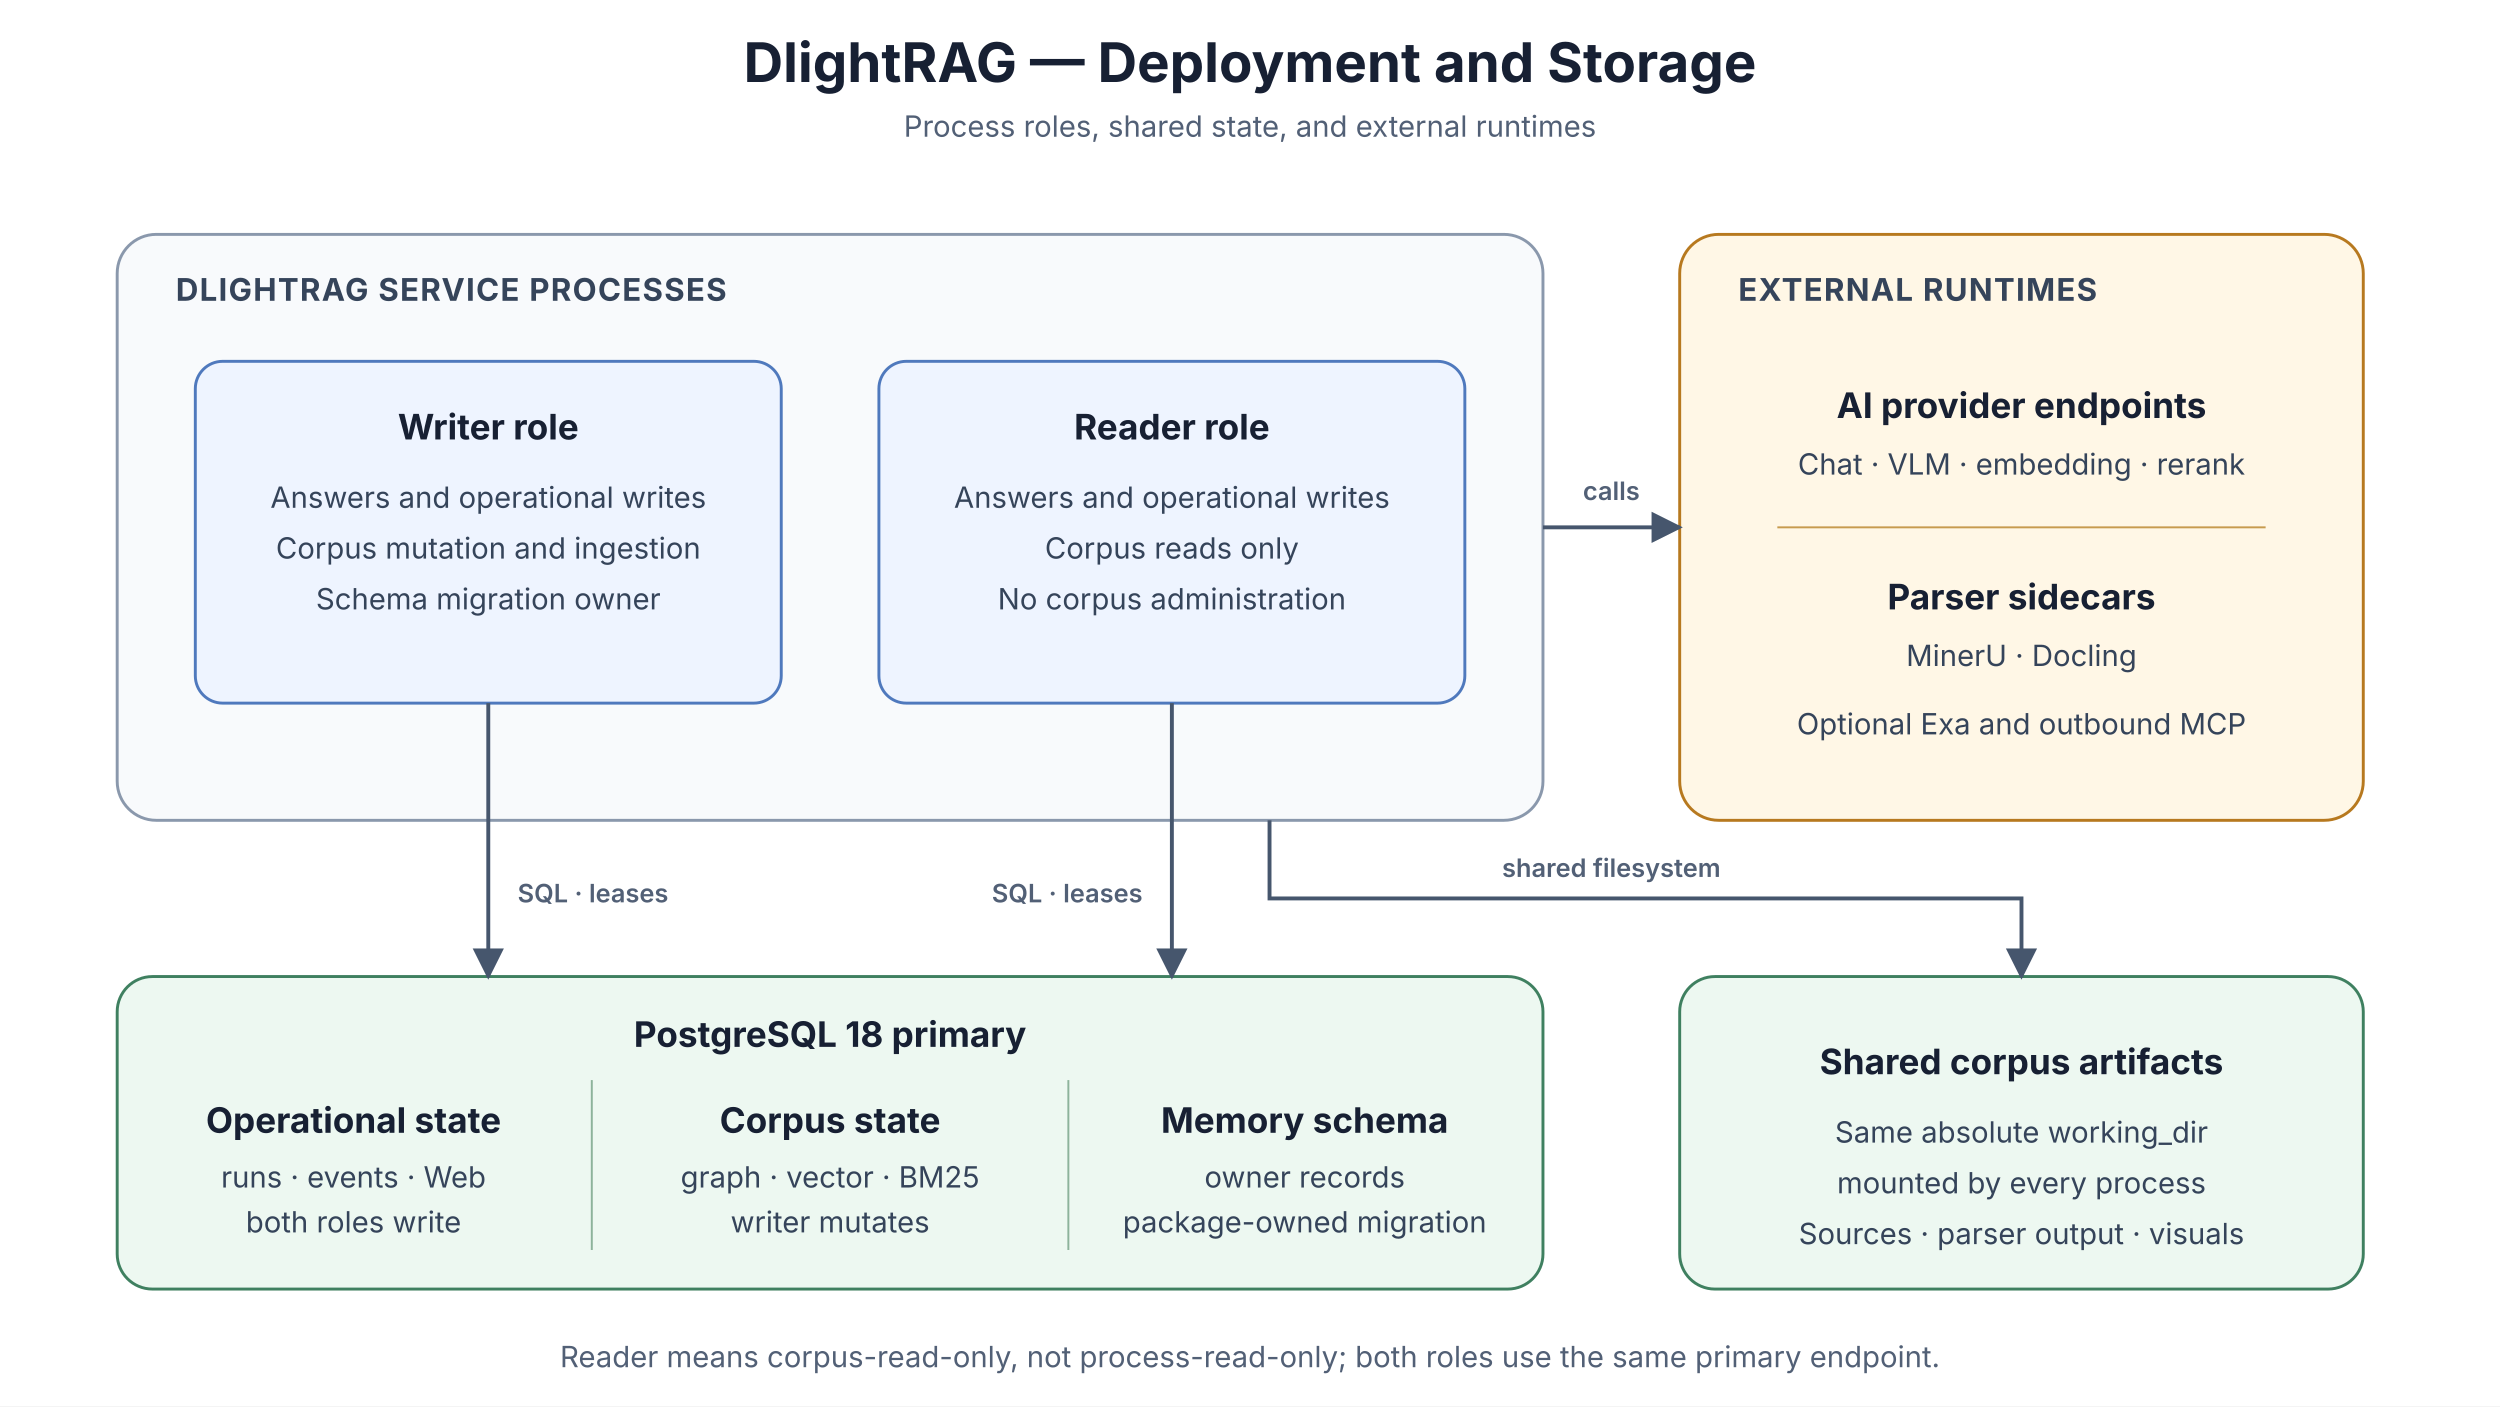
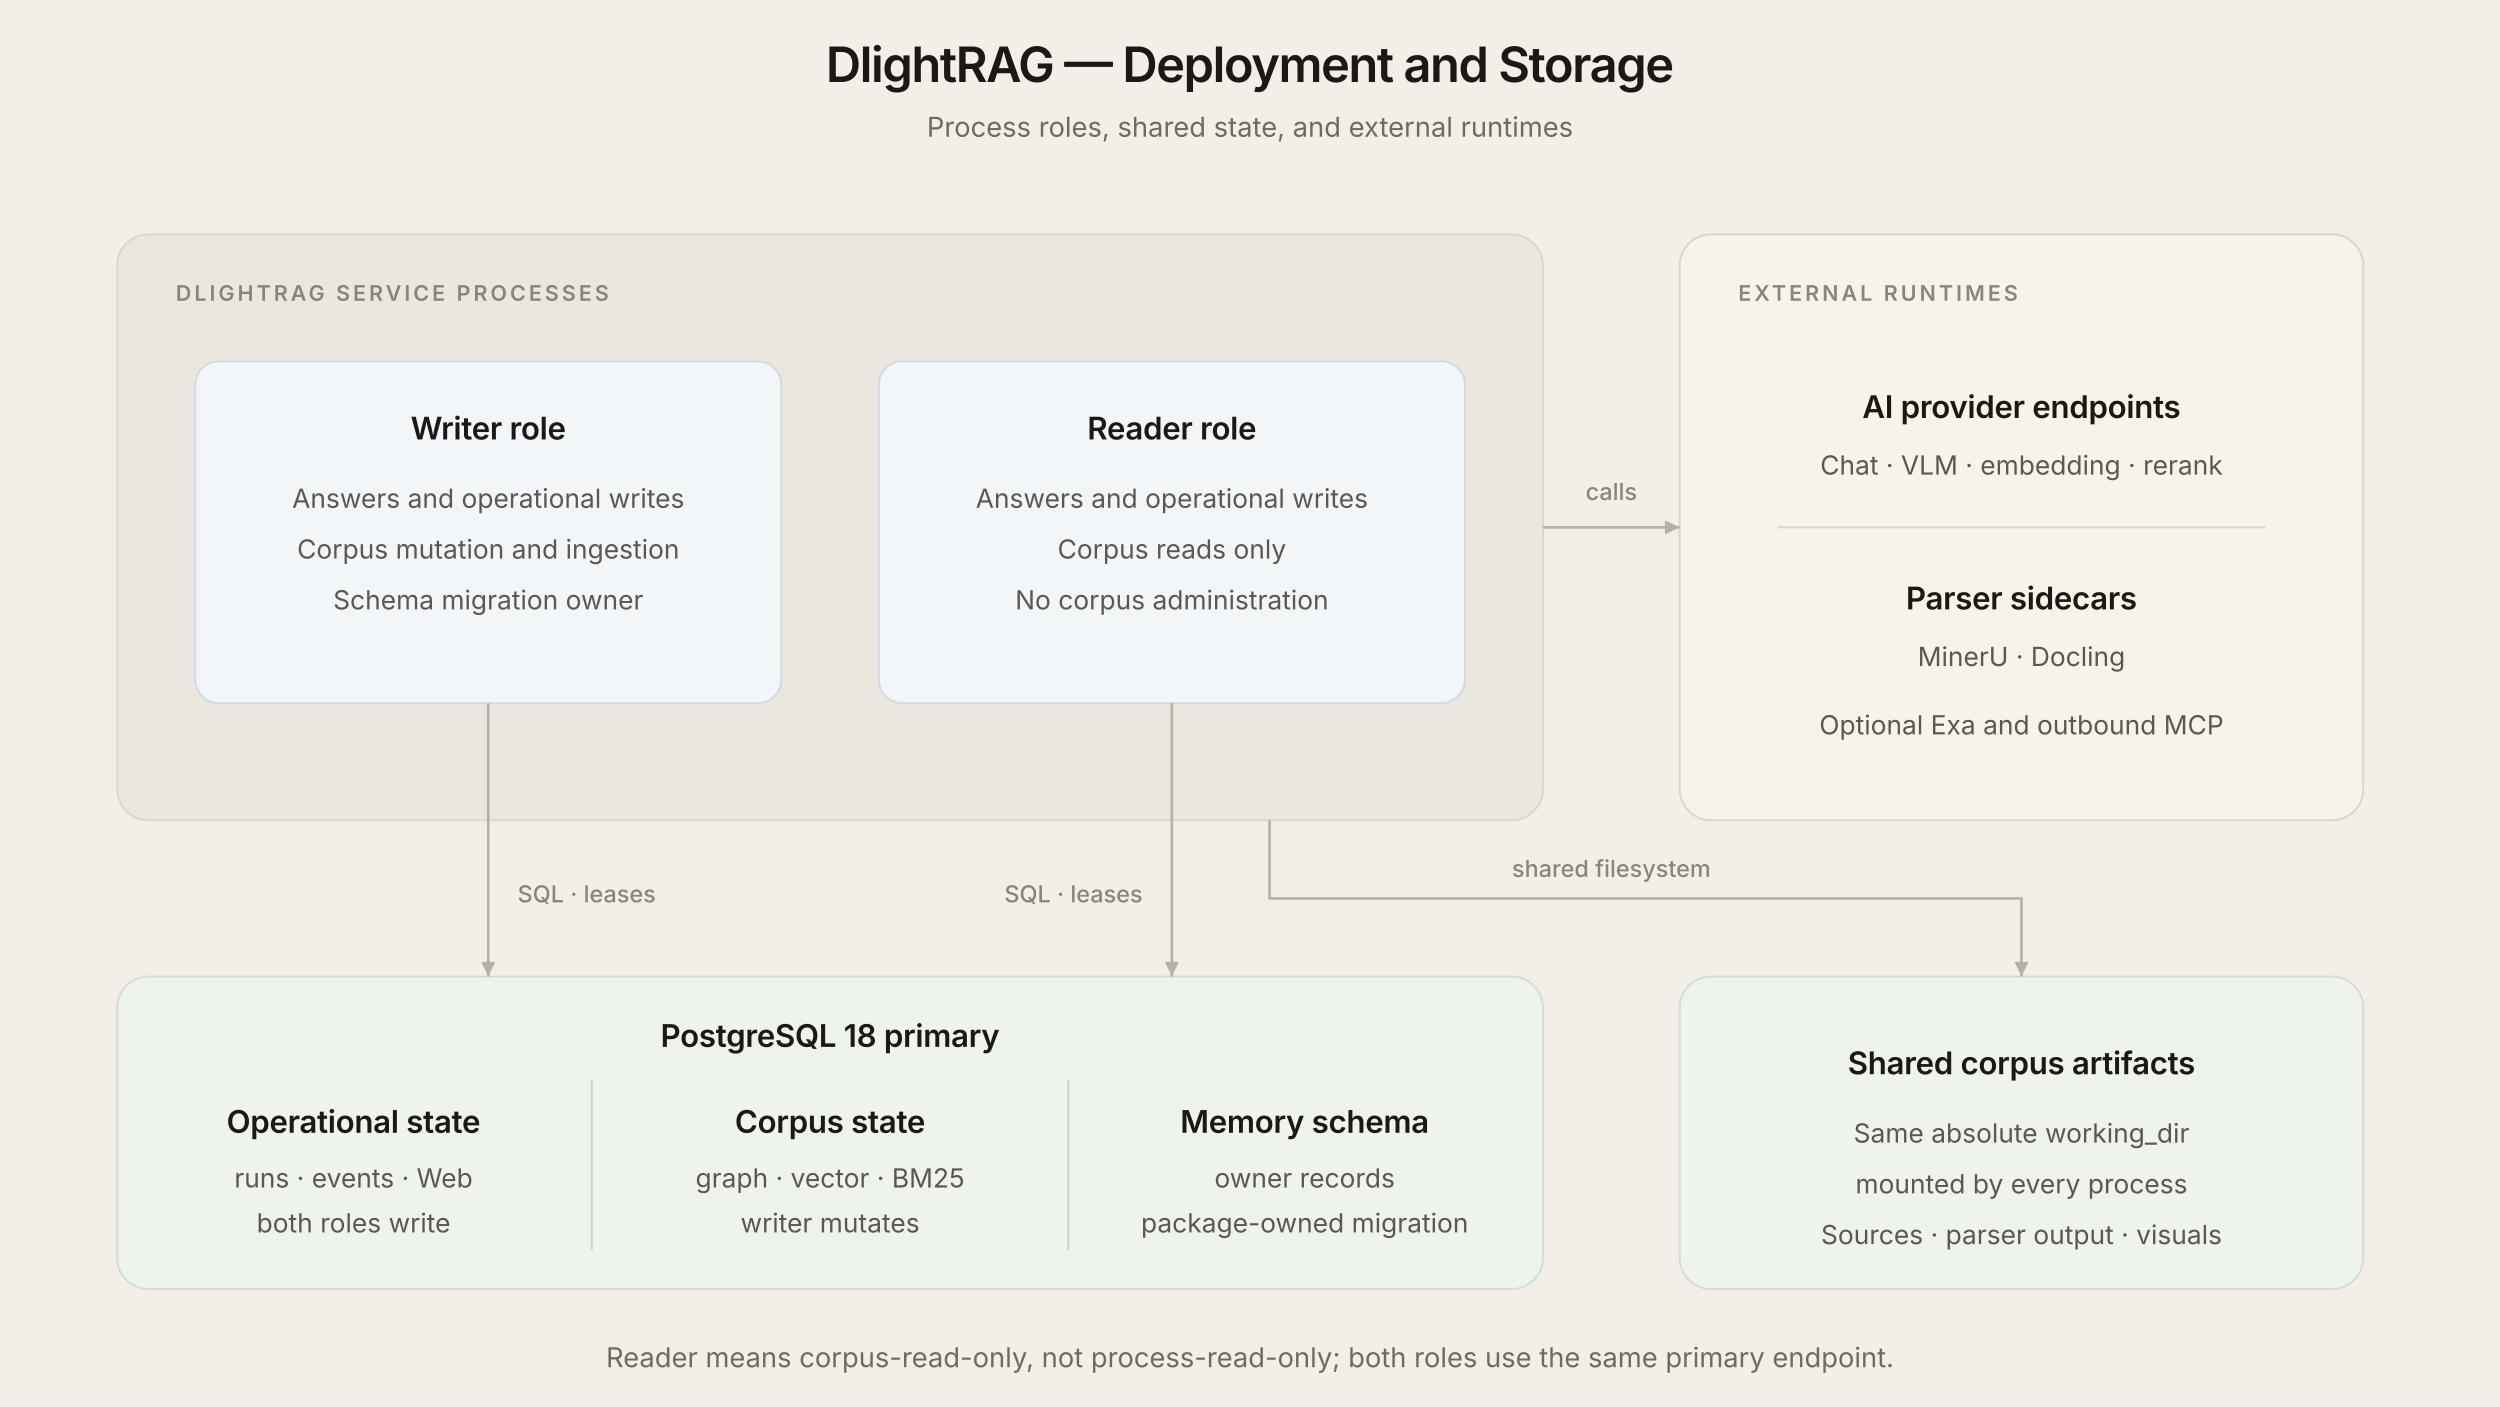
<svg xmlns="http://www.w3.org/2000/svg" width="1280" height="720" viewBox="0 0 1280 720" role="img" aria-labelledby="title description">
  <defs>
-     <marker id="arrow" viewBox="0 0 10 10" refX="9" refY="5" markerWidth="8" markerHeight="8" orient="auto-start-reverse">
-       <path d="M 0 0 L 10 5 L 0 10 z" class="arrow-head" />
+     <marker id="arrow" viewBox="0 0 10 10" refX="8" refY="5" markerWidth="7" markerHeight="7" orient="auto-start-reverse">
+       <path d="M 0 1.2 L 8 5 L 0 8.8 z" class="arrow-head" />
    </marker>
    <style>
      :root { color-scheme: light dark; }
-       .canvas { fill: #ffffff; }
-       .heading { fill: #172033; font: 700 28px system-ui, -apple-system, "Segoe UI", sans-serif; }
-       .subtitle, .note { fill: #526076; font: 400 15px system-ui, -apple-system, "Segoe UI", sans-serif; }
-       .group-title { fill: #35445a; font: 700 16px system-ui, -apple-system, "Segoe UI", sans-serif; letter-spacing: 0.04em; }
-       .node-title { fill: #172033; font: 700 18px system-ui, -apple-system, "Segoe UI", sans-serif; }
-       .node-copy { fill: #35445a; font: 400 15px system-ui, -apple-system, "Segoe UI", sans-serif; }
-       .edge-label { fill: #526076; font: 600 13px system-ui, -apple-system, "Segoe UI", sans-serif; }
-       .process-group { fill: #f8fafc; stroke: #8a98ac; stroke-width: 1.5; }
-       .process { fill: #eef4ff; stroke: #4f79bd; stroke-width: 1.5; }
-       .external { fill: #fff7e6; stroke: #b7791f; stroke-width: 1.5; }
-       .store { fill: #edf8f1; stroke: #3f8060; stroke-width: 1.5; }
-       .divider { stroke: #8db39b; stroke-width: 1; }
-       .external-divider { stroke: #c79b4e; stroke-width: 1; }
-       .edge { fill: none; stroke: #46566d; stroke-width: 2; marker-end: url(#arrow); }
-       .arrow-head { fill: #46566d; }
+       .canvas { fill: #f3efe8; }
+       .heading { fill: #1c1915; font: 600 25px ui-sans-serif, system-ui, -apple-system, "Segoe UI", sans-serif; letter-spacing: -0.03em; }
+       .subtitle, .note { fill: #6f6a63; font: 400 14px ui-sans-serif, system-ui, -apple-system, "Segoe UI", sans-serif; }
+       .group-title { fill: #8a847c; font: 600 11px ui-sans-serif, system-ui, -apple-system, "Segoe UI", sans-serif; letter-spacing: 0.14em; }
+       .node-title { fill: #1c1915; font: 600 16px ui-sans-serif, system-ui, -apple-system, "Segoe UI", sans-serif; letter-spacing: -0.01em; }
+       .node-copy { fill: #5c574f; font: 400 13.5px ui-sans-serif, system-ui, -apple-system, "Segoe UI", sans-serif; }
+       .edge-label { fill: #8a847c; font: 500 12px ui-sans-serif, system-ui, -apple-system, "Segoe UI", sans-serif; }
+       .process-group { fill: #ece7de; stroke: #ddd6ca; stroke-width: 1; }
+       .process { fill: #f3f6f8; stroke: #d3dbe2; stroke-width: 1; }
+       .external { fill: #f7f3ea; stroke: #e0d5c2; stroke-width: 1; }
+       .store { fill: #eef3ee; stroke: #d3ddd4; stroke-width: 1; }
+       .divider { stroke: #c9d4cb; stroke-width: 1; }
+       .external-divider { stroke: #e0d5c2; stroke-width: 1; }
+       .edge { fill: none; stroke: #b7b0a6; stroke-width: 1.35; marker-end: url(#arrow); }
+       .arrow-head { fill: #b7b0a6; }
      @media (prefers-color-scheme: dark) {
-         .canvas { fill: #0d1117; }
-         .heading, .node-title { fill: #f0f4fa; }
-         .subtitle, .note, .edge-label { fill: #aeb9ca; }
-         .group-title, .node-copy { fill: #d2d9e5; }
-         .process-group { fill: #111821; stroke: #59677a; }
-         .process { fill: #17243a; stroke: #78a5e8; }
-         .external { fill: #2c2518; stroke: #d2a24b; }
-         .store { fill: #14271d; stroke: #62a77f; }
-         .divider { stroke: #456c55; }
-         .external-divider { stroke: #8f6f31; }
-         .edge { stroke: #aeb9ca; }
-         .arrow-head { fill: #aeb9ca; }
+         .canvas { fill: #141210; }
+         .heading, .node-title { fill: #f4efe6; }
+         .subtitle, .note, .edge-label { fill: #9a948a; }
+         .group-title, .node-copy { fill: #c4bdb3; }
+         .process-group { fill: #1a1815; stroke: #2e2b26; }
+         .process { fill: #1c2228; stroke: #3a4650; }
+         .external { fill: #231f18; stroke: #4a4234; }
+         .store { fill: #1a221c; stroke: #3a4a3e; }
+         .divider { stroke: #3a4a3e; }
+         .external-divider { stroke: #4a4234; }
+         .edge { stroke: #6e6860; }
+         .arrow-head { fill: #6e6860; }
      }
    </style>
  </defs>
  <rect class="canvas" width="1280" height="720" />
  <text class="heading" x="640" y="42" text-anchor="middle">DlightRAG — Deployment and Storage</text>
  <text class="subtitle" x="640" y="70" text-anchor="middle">Process roles, shared state, and external runtimes</text>
-   <rect class="process-group" x="60" y="120" width="730" height="300" rx="20" />
+   <rect class="process-group" x="60" y="120" width="730" height="300" rx="16" />
  <text class="group-title" x="90" y="154">DLIGHTRAG SERVICE PROCESSES</text>
-   <rect class="process" x="100" y="185" width="300" height="175" rx="14" />
+   <rect class="process" x="100" y="185" width="300" height="175" rx="12" />
  <text class="node-title" x="250" y="225" text-anchor="middle">Writer role</text>
  <text class="node-copy" x="250" y="260" text-anchor="middle">Answers and operational writes</text>
  <text class="node-copy" x="250" y="286" text-anchor="middle">Corpus mutation and ingestion</text>
  <text class="node-copy" x="250" y="312" text-anchor="middle">Schema migration owner</text>
-   <rect class="process" x="450" y="185" width="300" height="175" rx="14" />
+   <rect class="process" x="450" y="185" width="300" height="175" rx="12" />
  <text class="node-title" x="600" y="225" text-anchor="middle">Reader role</text>
  <text class="node-copy" x="600" y="260" text-anchor="middle">Answers and operational writes</text>
  <text class="node-copy" x="600" y="286" text-anchor="middle">Corpus reads only</text>
  <text class="node-copy" x="600" y="312" text-anchor="middle">No corpus administration</text>
-   <rect class="external" x="860" y="120" width="350" height="300" rx="20" />
+   <rect class="external" x="860" y="120" width="350" height="300" rx="16" />
  <text class="group-title" x="890" y="154">EXTERNAL RUNTIMES</text>
  <text class="node-title" x="1035" y="214" text-anchor="middle">AI provider endpoints</text>
  <text class="node-copy" x="1035" y="243" text-anchor="middle">Chat · VLM · embedding · rerank</text>
  <line class="external-divider" x1="910" y1="270" x2="1160" y2="270" />
  <text class="node-title" x="1035" y="312" text-anchor="middle">Parser sidecars</text>
  <text class="node-copy" x="1035" y="341" text-anchor="middle">MinerU · Docling</text>
  <text class="node-copy" x="1035" y="376" text-anchor="middle">Optional Exa and outbound MCP</text>
-   <rect class="store" x="60" y="500" width="730" height="160" rx="18" />
+   <rect class="store" x="60" y="500" width="730" height="160" rx="16" />
  <text class="node-title" x="425" y="536" text-anchor="middle">PostgreSQL 18 primary</text>
  <line class="divider" x1="303" y1="553" x2="303" y2="640" />
  <line class="divider" x1="547" y1="553" x2="547" y2="640" />
  <text class="node-title" x="181" y="580" text-anchor="middle">Operational state</text>
  <text class="node-copy" x="181" y="608" text-anchor="middle">runs · events · Web</text>
  <text class="node-copy" x="181" y="631" text-anchor="middle">both roles write</text>
  <text class="node-title" x="425" y="580" text-anchor="middle">Corpus state</text>
  <text class="node-copy" x="425" y="608" text-anchor="middle">graph · vector · BM25</text>
  <text class="node-copy" x="425" y="631" text-anchor="middle">writer mutates</text>
  <text class="node-title" x="668" y="580" text-anchor="middle">Memory schema</text>
  <text class="node-copy" x="668" y="608" text-anchor="middle">owner records</text>
  <text class="node-copy" x="668" y="631" text-anchor="middle">package-owned migration</text>
-   <rect class="store" x="860" y="500" width="350" height="160" rx="18" />
+   <rect class="store" x="860" y="500" width="350" height="160" rx="16" />
  <text class="node-title" x="1035" y="550" text-anchor="middle">Shared corpus artifacts</text>
  <text class="node-copy" x="1035" y="585" text-anchor="middle">Same absolute working_dir</text>
  <text class="node-copy" x="1035" y="611" text-anchor="middle">mounted by every process</text>
  <text class="node-copy" x="1035" y="637" text-anchor="middle">Sources · parser output · visuals</text>
  <path class="edge" d="M 250 360 V 500" />
  <text class="edge-label" x="265" y="462">SQL · leases</text>
  <path class="edge" d="M 600 360 V 500" />
  <text class="edge-label" x="585" y="462" text-anchor="end">SQL · leases</text>
  <path class="edge" d="M 650 420 V 460 H 1035 V 500" />
  <text class="edge-label" x="825" y="449" text-anchor="middle">shared filesystem</text>
  <path class="edge" d="M 790 270 H 860" />
  <text class="edge-label" x="825" y="256" text-anchor="middle">calls</text>
  <text class="note" x="640" y="700" text-anchor="middle">Reader means corpus-read-only, not process-read-only; both roles use the same primary endpoint.</text>
</svg>
